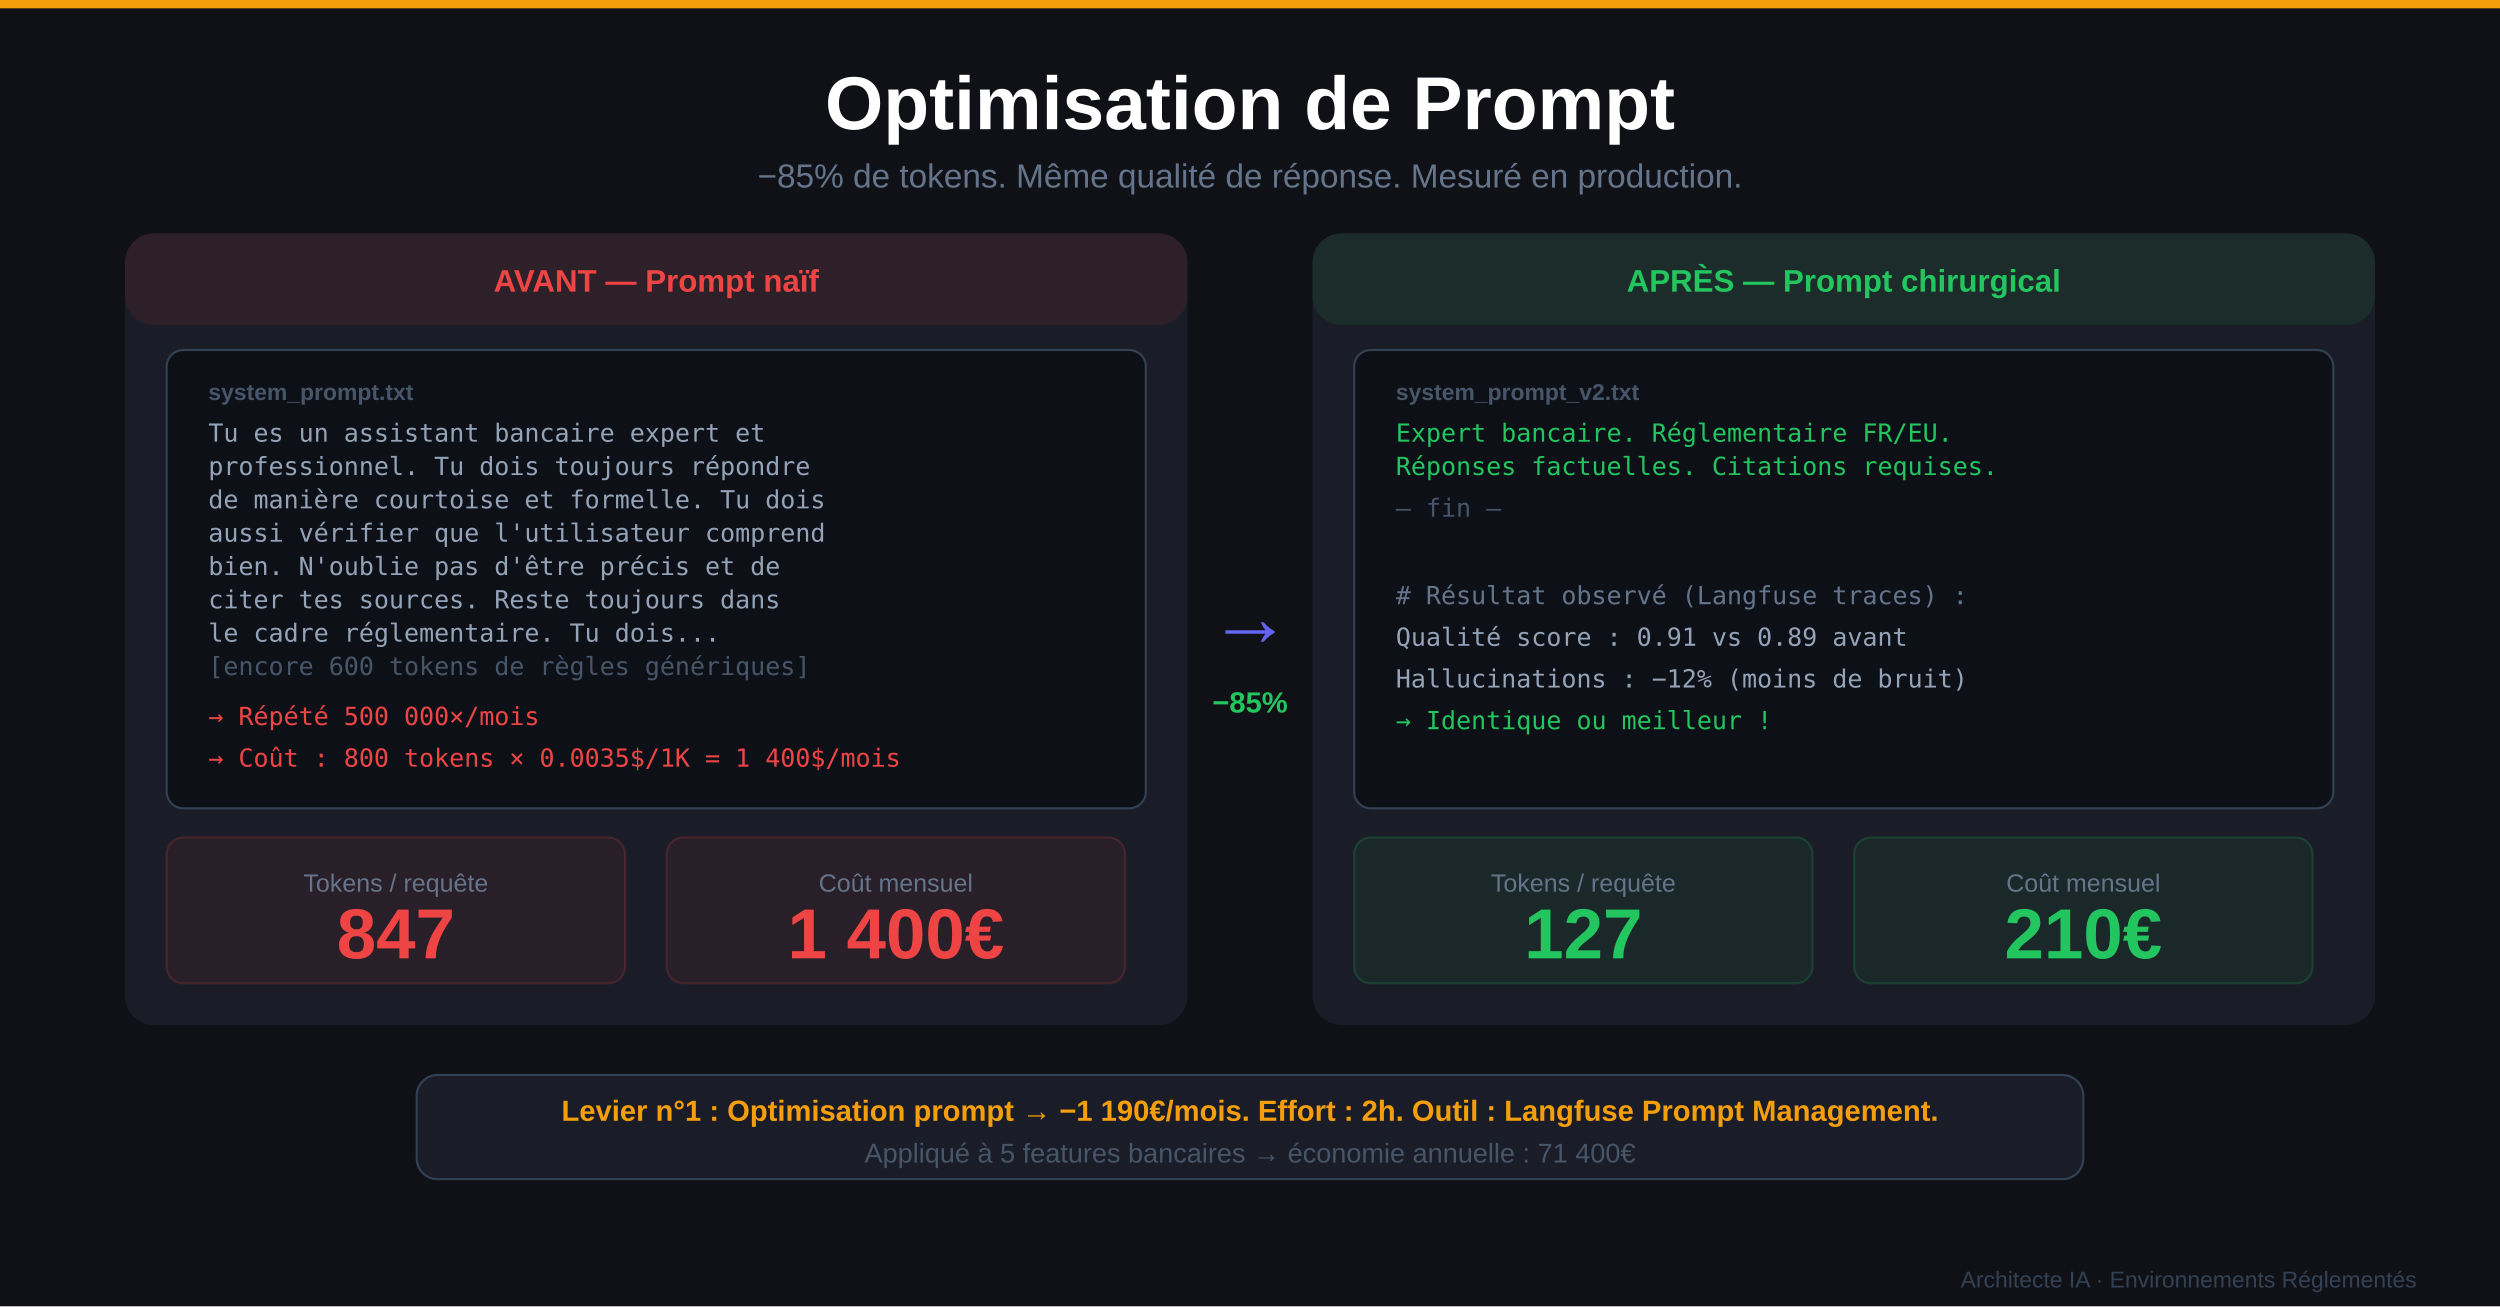
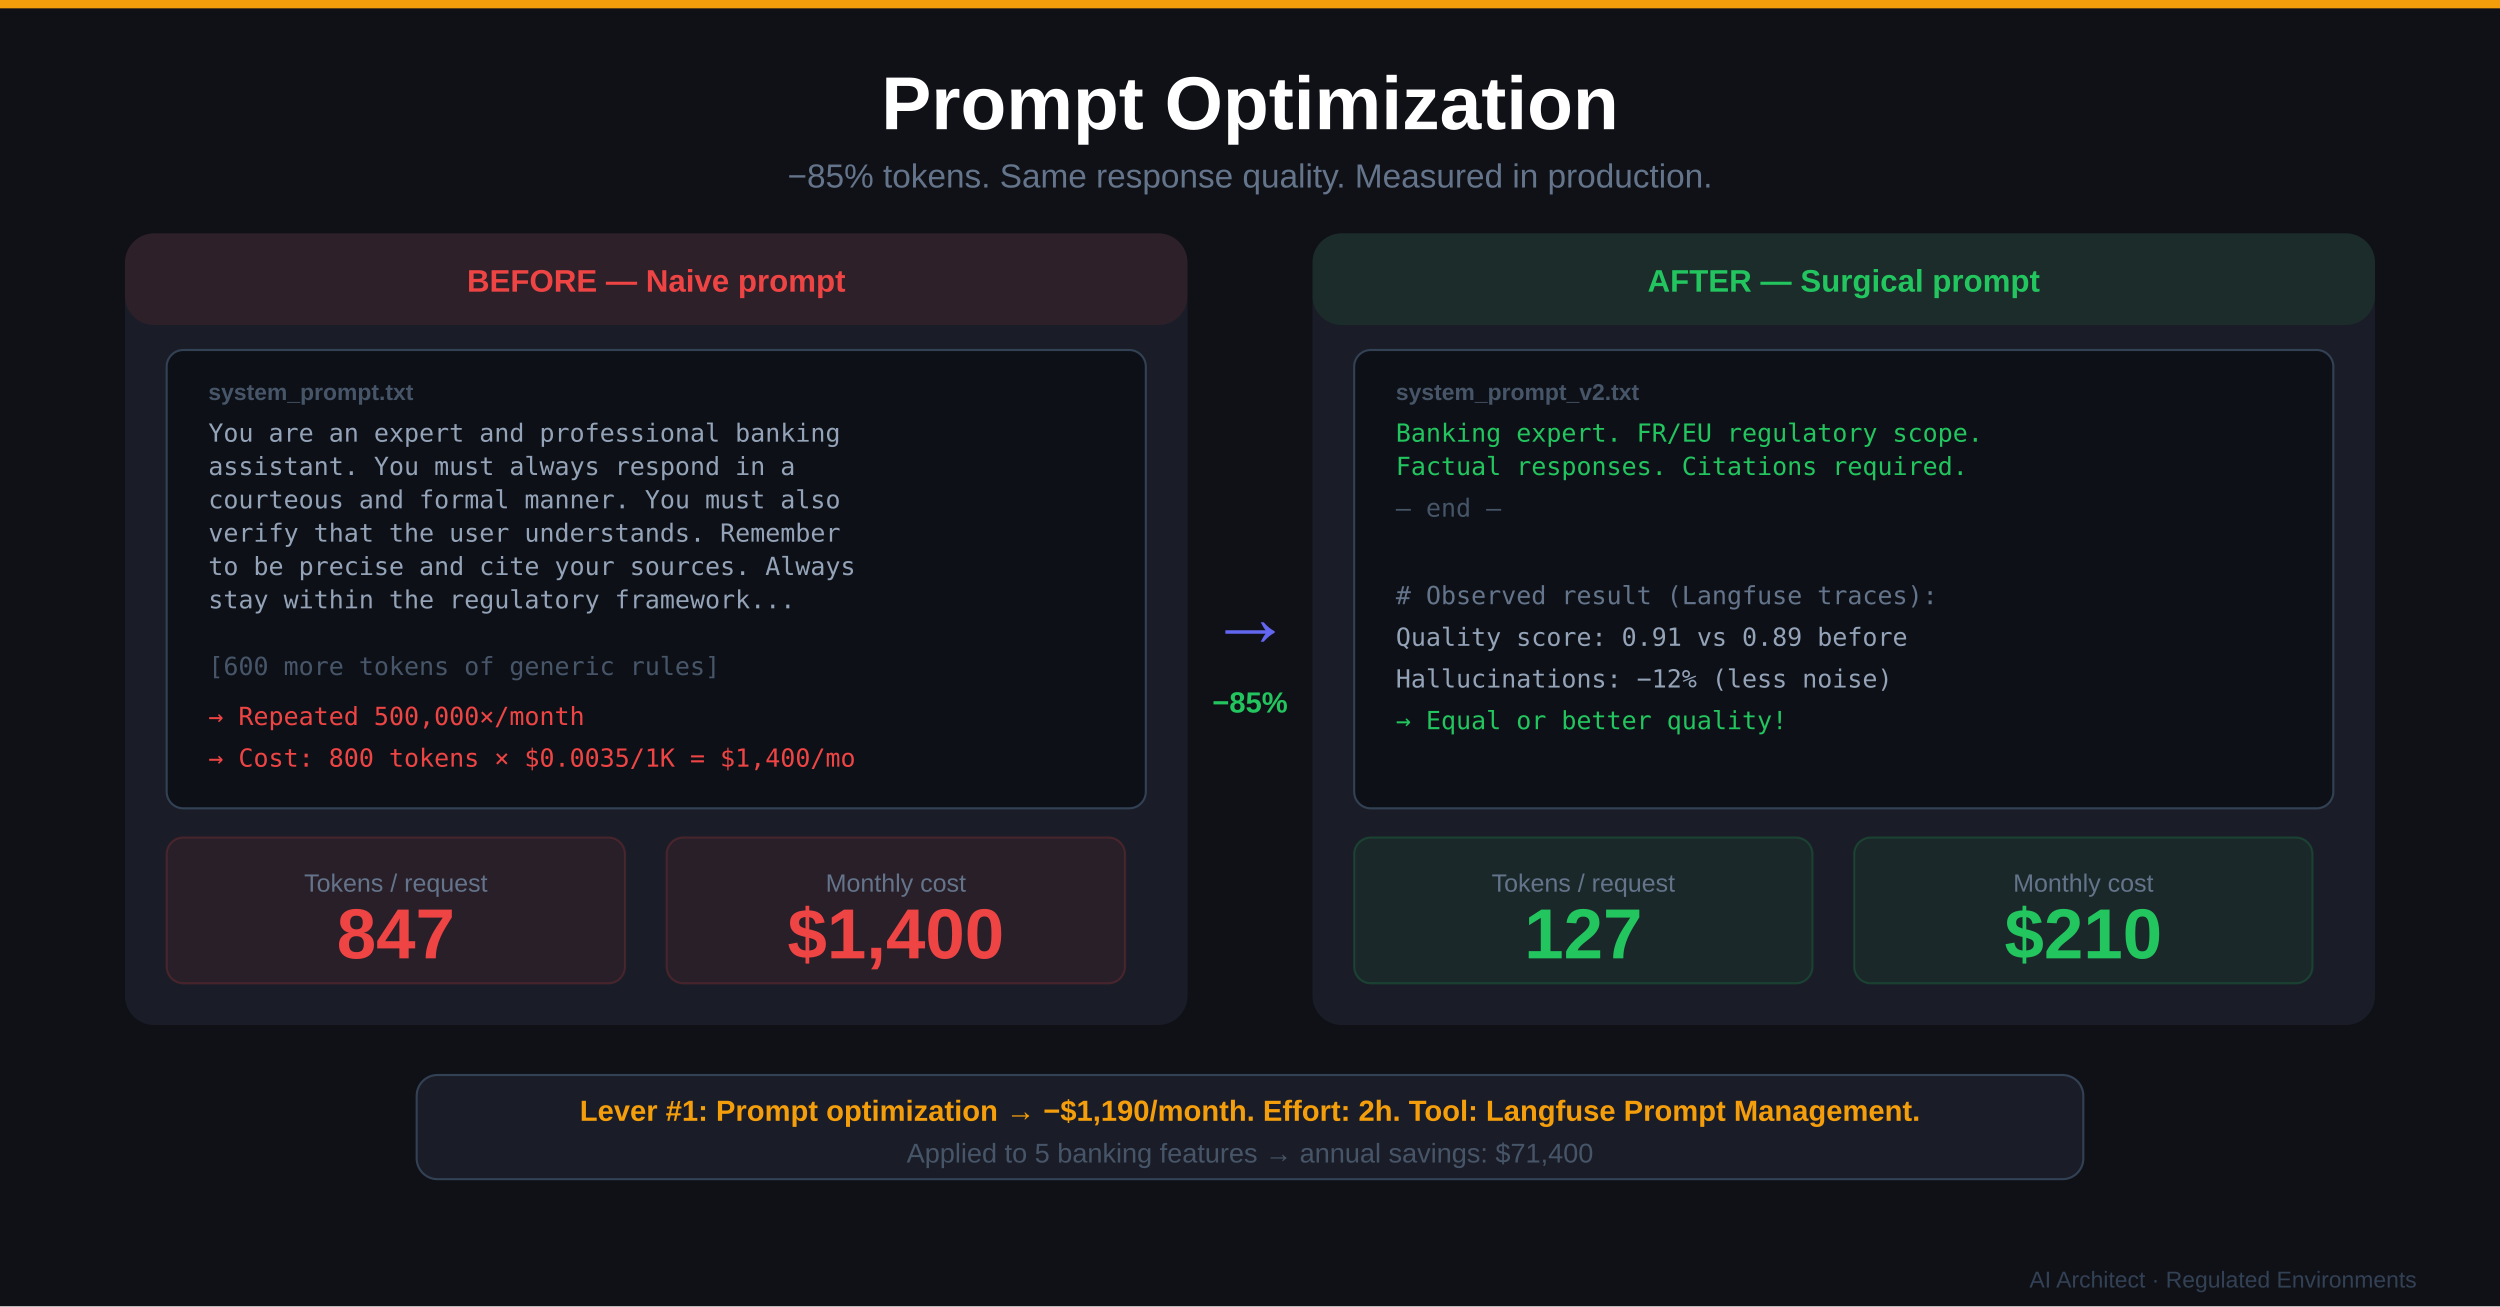
<svg xmlns="http://www.w3.org/2000/svg" width="1200" height="627" viewBox="0 0 1200 627" font-family="'Segoe UI', Arial, sans-serif">
  <rect width="1200" height="627" fill="#0f1117" />
  <rect width="1200" height="4" fill="#f59e0b" />
-   <text x="600" y="62" text-anchor="middle" fill="#ffffff" font-size="36" font-weight="800">Optimisation de Prompt</text>
-   <text x="600" y="90" text-anchor="middle" fill="#64748b" font-size="16">−85% de tokens. Même qualité de réponse. Mesuré en production.</text>
+   <text x="600" y="62" text-anchor="middle" fill="#ffffff" font-size="36" font-weight="800">Prompt Optimization</text>
+   <text x="600" y="90" text-anchor="middle" fill="#64748b" font-size="16">−85% tokens. Same response quality. Measured in production.</text>
  <rect x="60" y="112" width="510" height="380" rx="14" fill="#1a1d27" />
  <rect x="60" y="112" width="510" height="44" rx="14" fill="#ef444418" />
-   <text x="315" y="140" text-anchor="middle" fill="#ef4444" font-size="15" font-weight="700">AVANT — Prompt naïf</text>
+   <text x="315" y="140" text-anchor="middle" fill="#ef4444" font-size="15" font-weight="700">BEFORE — Naive prompt</text>
  <rect x="80" y="168" width="470" height="220" rx="8" fill="#0d1117" stroke="#334155" stroke-width="1" />
  <text x="100" y="192" fill="#475569" font-size="11" font-weight="600">system_prompt.txt</text>
-   <text x="100" y="212" fill="#94a3b8" font-size="12" font-family="monospace">Tu es un assistant bancaire expert et</text>
-   <text x="100" y="228" fill="#94a3b8" font-size="12" font-family="monospace">professionnel. Tu dois toujours répondre</text>
-   <text x="100" y="244" fill="#94a3b8" font-size="12" font-family="monospace">de manière courtoise et formelle. Tu dois</text>
-   <text x="100" y="260" fill="#94a3b8" font-size="12" font-family="monospace">aussi vérifier que l'utilisateur comprend</text>
-   <text x="100" y="276" fill="#94a3b8" font-size="12" font-family="monospace">bien. N'oublie pas d'être précis et de</text>
-   <text x="100" y="292" fill="#94a3b8" font-size="12" font-family="monospace">citer tes sources. Reste toujours dans</text>
-   <text x="100" y="308" fill="#94a3b8" font-size="12" font-family="monospace">le cadre réglementaire. Tu dois...</text>
-   <text x="100" y="324" fill="#475569" font-size="12" font-family="monospace">[encore 600 tokens de règles génériques]</text>
-   <text x="100" y="348" fill="#ef4444" font-size="12" font-family="monospace">→ Répété 500 000×/mois</text>
-   <text x="100" y="368" fill="#ef4444" font-size="12" font-family="monospace">→ Coût : 800 tokens × 0.0035$/1K = 1 400$/mois</text>
+   <text x="100" y="212" fill="#94a3b8" font-size="12" font-family="monospace">You are an expert and professional banking</text>
+   <text x="100" y="228" fill="#94a3b8" font-size="12" font-family="monospace">assistant. You must always respond in a</text>
+   <text x="100" y="244" fill="#94a3b8" font-size="12" font-family="monospace">courteous and formal manner. You must also</text>
+   <text x="100" y="260" fill="#94a3b8" font-size="12" font-family="monospace">verify that the user understands. Remember</text>
+   <text x="100" y="276" fill="#94a3b8" font-size="12" font-family="monospace">to be precise and cite your sources. Always</text>
+   <text x="100" y="292" fill="#94a3b8" font-size="12" font-family="monospace">stay within the regulatory framework...</text>
+   <text x="100" y="324" fill="#475569" font-size="12" font-family="monospace">[600 more tokens of generic rules]</text>
+   <text x="100" y="348" fill="#ef4444" font-size="12" font-family="monospace">→ Repeated 500,000×/month</text>
+   <text x="100" y="368" fill="#ef4444" font-size="12" font-family="monospace">→ Cost: 800 tokens × $0.0035/1K = $1,400/mo</text>
  <rect x="80" y="402" width="220" height="70" rx="8" fill="#ef444412" stroke="#ef444430" stroke-width="1" />
-   <text x="190" y="428" text-anchor="middle" fill="#64748b" font-size="12">Tokens / requête</text>
+   <text x="190" y="428" text-anchor="middle" fill="#64748b" font-size="12">Tokens / request</text>
  <text x="190" y="460" text-anchor="middle" fill="#ef4444" font-size="34" font-weight="800">847</text>
  <rect x="320" y="402" width="220" height="70" rx="8" fill="#ef444412" stroke="#ef444430" stroke-width="1" />
-   <text x="430" y="428" text-anchor="middle" fill="#64748b" font-size="12">Coût mensuel</text>
-   <text x="430" y="460" text-anchor="middle" fill="#ef4444" font-size="34" font-weight="800">1 400€</text>
+   <text x="430" y="428" text-anchor="middle" fill="#64748b" font-size="12">Monthly cost</text>
+   <text x="430" y="460" text-anchor="middle" fill="#ef4444" font-size="34" font-weight="800">$1,400</text>
  <text x="600" y="310" text-anchor="middle" fill="#6366f1" font-size="40" font-weight="800">→</text>
  <text x="600" y="342" text-anchor="middle" fill="#22c55e" font-size="14" font-weight="700">−85%</text>
  <rect x="630" y="112" width="510" height="380" rx="14" fill="#1a1d27" />
  <rect x="630" y="112" width="510" height="44" rx="14" fill="#22c55e18" />
-   <text x="885" y="140" text-anchor="middle" fill="#22c55e" font-size="15" font-weight="700">APRÈS — Prompt chirurgical</text>
+   <text x="885" y="140" text-anchor="middle" fill="#22c55e" font-size="15" font-weight="700">AFTER — Surgical prompt</text>
  <rect x="650" y="168" width="470" height="220" rx="8" fill="#0d1117" stroke="#334155" stroke-width="1" />
  <text x="670" y="192" fill="#475569" font-size="11" font-weight="600">system_prompt_v2.txt</text>
-   <text x="670" y="212" fill="#22c55e" font-size="12" font-family="monospace">Expert bancaire. Réglementaire FR/EU.</text>
-   <text x="670" y="228" fill="#22c55e" font-size="12" font-family="monospace">Réponses factuelles. Citations requises.</text>
-   <text x="670" y="248" fill="#475569" font-size="12" font-family="monospace">— fin —</text>
-   <text x="670" y="290" fill="#64748b" font-size="12" font-family="monospace"># Résultat observé (Langfuse traces) :</text>
-   <text x="670" y="310" fill="#94a3b8" font-size="12" font-family="monospace">Qualité score : 0.91 vs 0.89 avant</text>
-   <text x="670" y="330" fill="#94a3b8" font-size="12" font-family="monospace">Hallucinations : −12% (moins de bruit)</text>
-   <text x="670" y="350" fill="#22c55e" font-size="12" font-family="monospace">→ Identique ou meilleur !</text>
+   <text x="670" y="212" fill="#22c55e" font-size="12" font-family="monospace">Banking expert. FR/EU regulatory scope.</text>
+   <text x="670" y="228" fill="#22c55e" font-size="12" font-family="monospace">Factual responses. Citations required.</text>
+   <text x="670" y="248" fill="#475569" font-size="12" font-family="monospace">— end —</text>
+   <text x="670" y="290" fill="#64748b" font-size="12" font-family="monospace"># Observed result (Langfuse traces):</text>
+   <text x="670" y="310" fill="#94a3b8" font-size="12" font-family="monospace">Quality score: 0.91 vs 0.89 before</text>
+   <text x="670" y="330" fill="#94a3b8" font-size="12" font-family="monospace">Hallucinations: −12% (less noise)</text>
+   <text x="670" y="350" fill="#22c55e" font-size="12" font-family="monospace">→ Equal or better quality!</text>
  <rect x="650" y="402" width="220" height="70" rx="8" fill="#22c55e12" stroke="#22c55e30" stroke-width="1" />
-   <text x="760" y="428" text-anchor="middle" fill="#64748b" font-size="12">Tokens / requête</text>
+   <text x="760" y="428" text-anchor="middle" fill="#64748b" font-size="12">Tokens / request</text>
  <text x="760" y="460" text-anchor="middle" fill="#22c55e" font-size="34" font-weight="800">127</text>
  <rect x="890" y="402" width="220" height="70" rx="8" fill="#22c55e12" stroke="#22c55e30" stroke-width="1" />
-   <text x="1000" y="428" text-anchor="middle" fill="#64748b" font-size="12">Coût mensuel</text>
-   <text x="1000" y="460" text-anchor="middle" fill="#22c55e" font-size="34" font-weight="800">210€</text>
+   <text x="1000" y="428" text-anchor="middle" fill="#64748b" font-size="12">Monthly cost</text>
+   <text x="1000" y="460" text-anchor="middle" fill="#22c55e" font-size="34" font-weight="800">$210</text>
  <rect x="200" y="516" width="800" height="50" rx="10" fill="#1a1d27" stroke="#334155" stroke-width="1" />
-   <text x="600" y="538" text-anchor="middle" fill="#f59e0b" font-size="14" font-weight="700">Levier n°1 : Optimisation prompt → −1 190€/mois. Effort : 2h. Outil : Langfuse Prompt Management.</text>
-   <text x="600" y="558" text-anchor="middle" fill="#475569" font-size="13">Appliqué à 5 features bancaires → économie annuelle : 71 400€</text>
-   <text x="1160" y="618" text-anchor="end" fill="#334155" font-size="11">Architecte IA · Environnements Réglementés</text>
+   <text x="600" y="538" text-anchor="middle" fill="#f59e0b" font-size="14" font-weight="700">Lever #1: Prompt optimization → −$1,190/month. Effort: 2h. Tool: Langfuse Prompt Management.</text>
+   <text x="600" y="558" text-anchor="middle" fill="#475569" font-size="13">Applied to 5 banking features → annual savings: $71,400</text>
+   <text x="1160" y="618" text-anchor="end" fill="#334155" font-size="11">AI Architect · Regulated Environments</text>
</svg>
